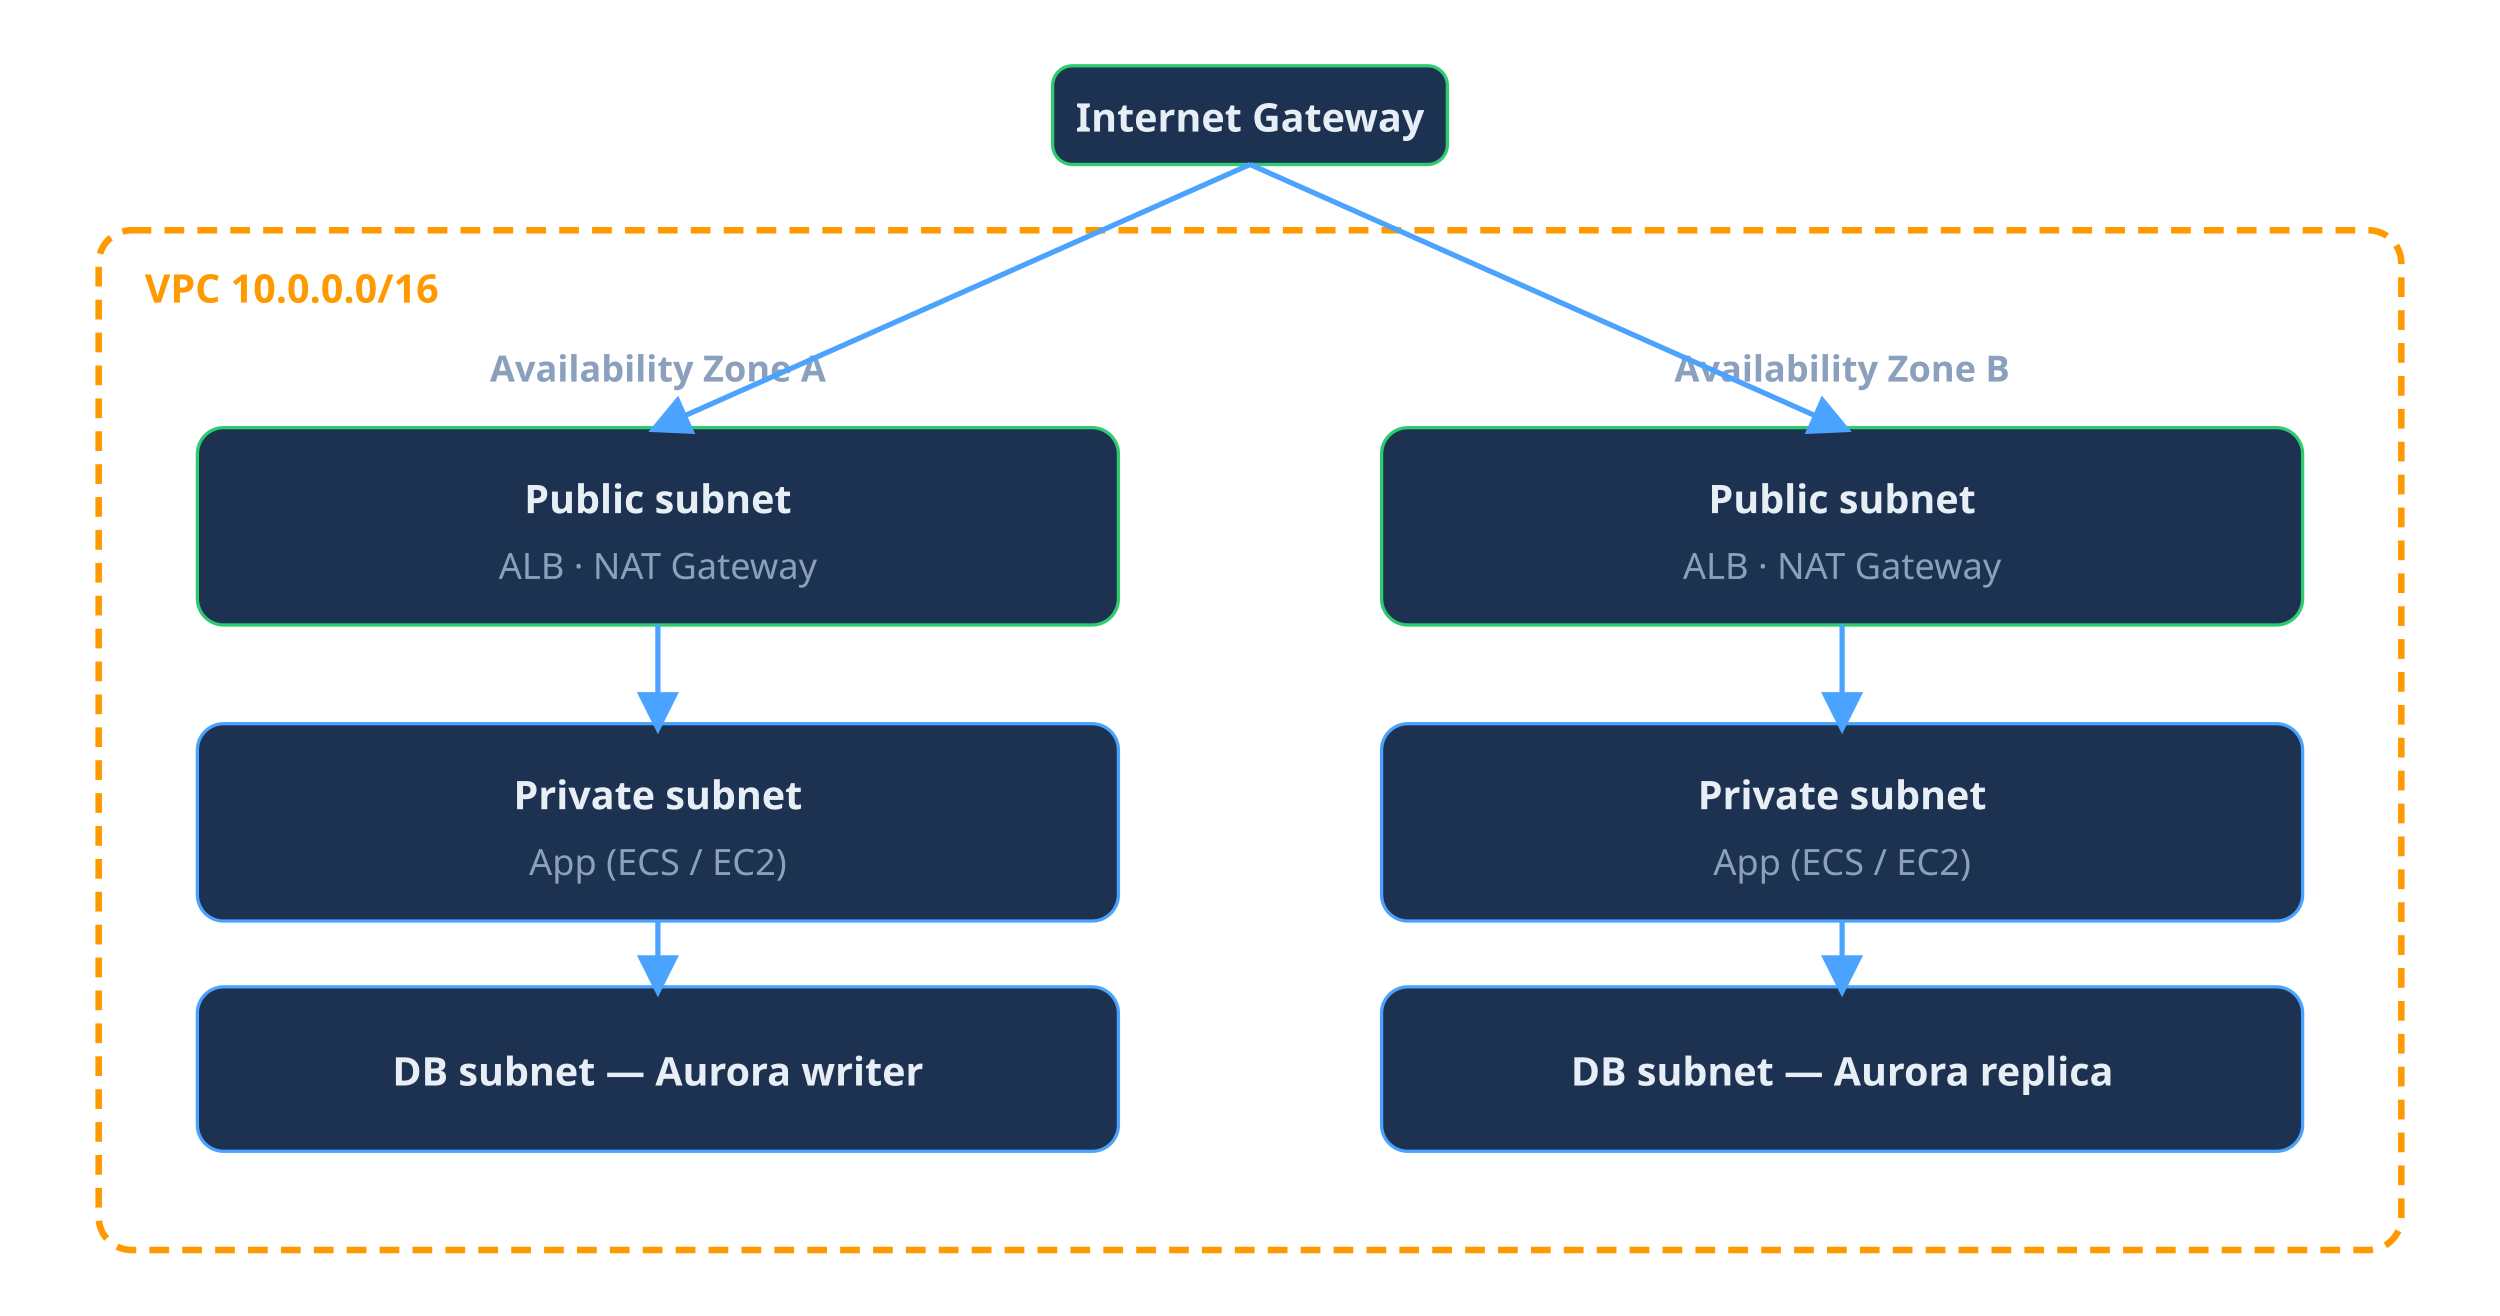
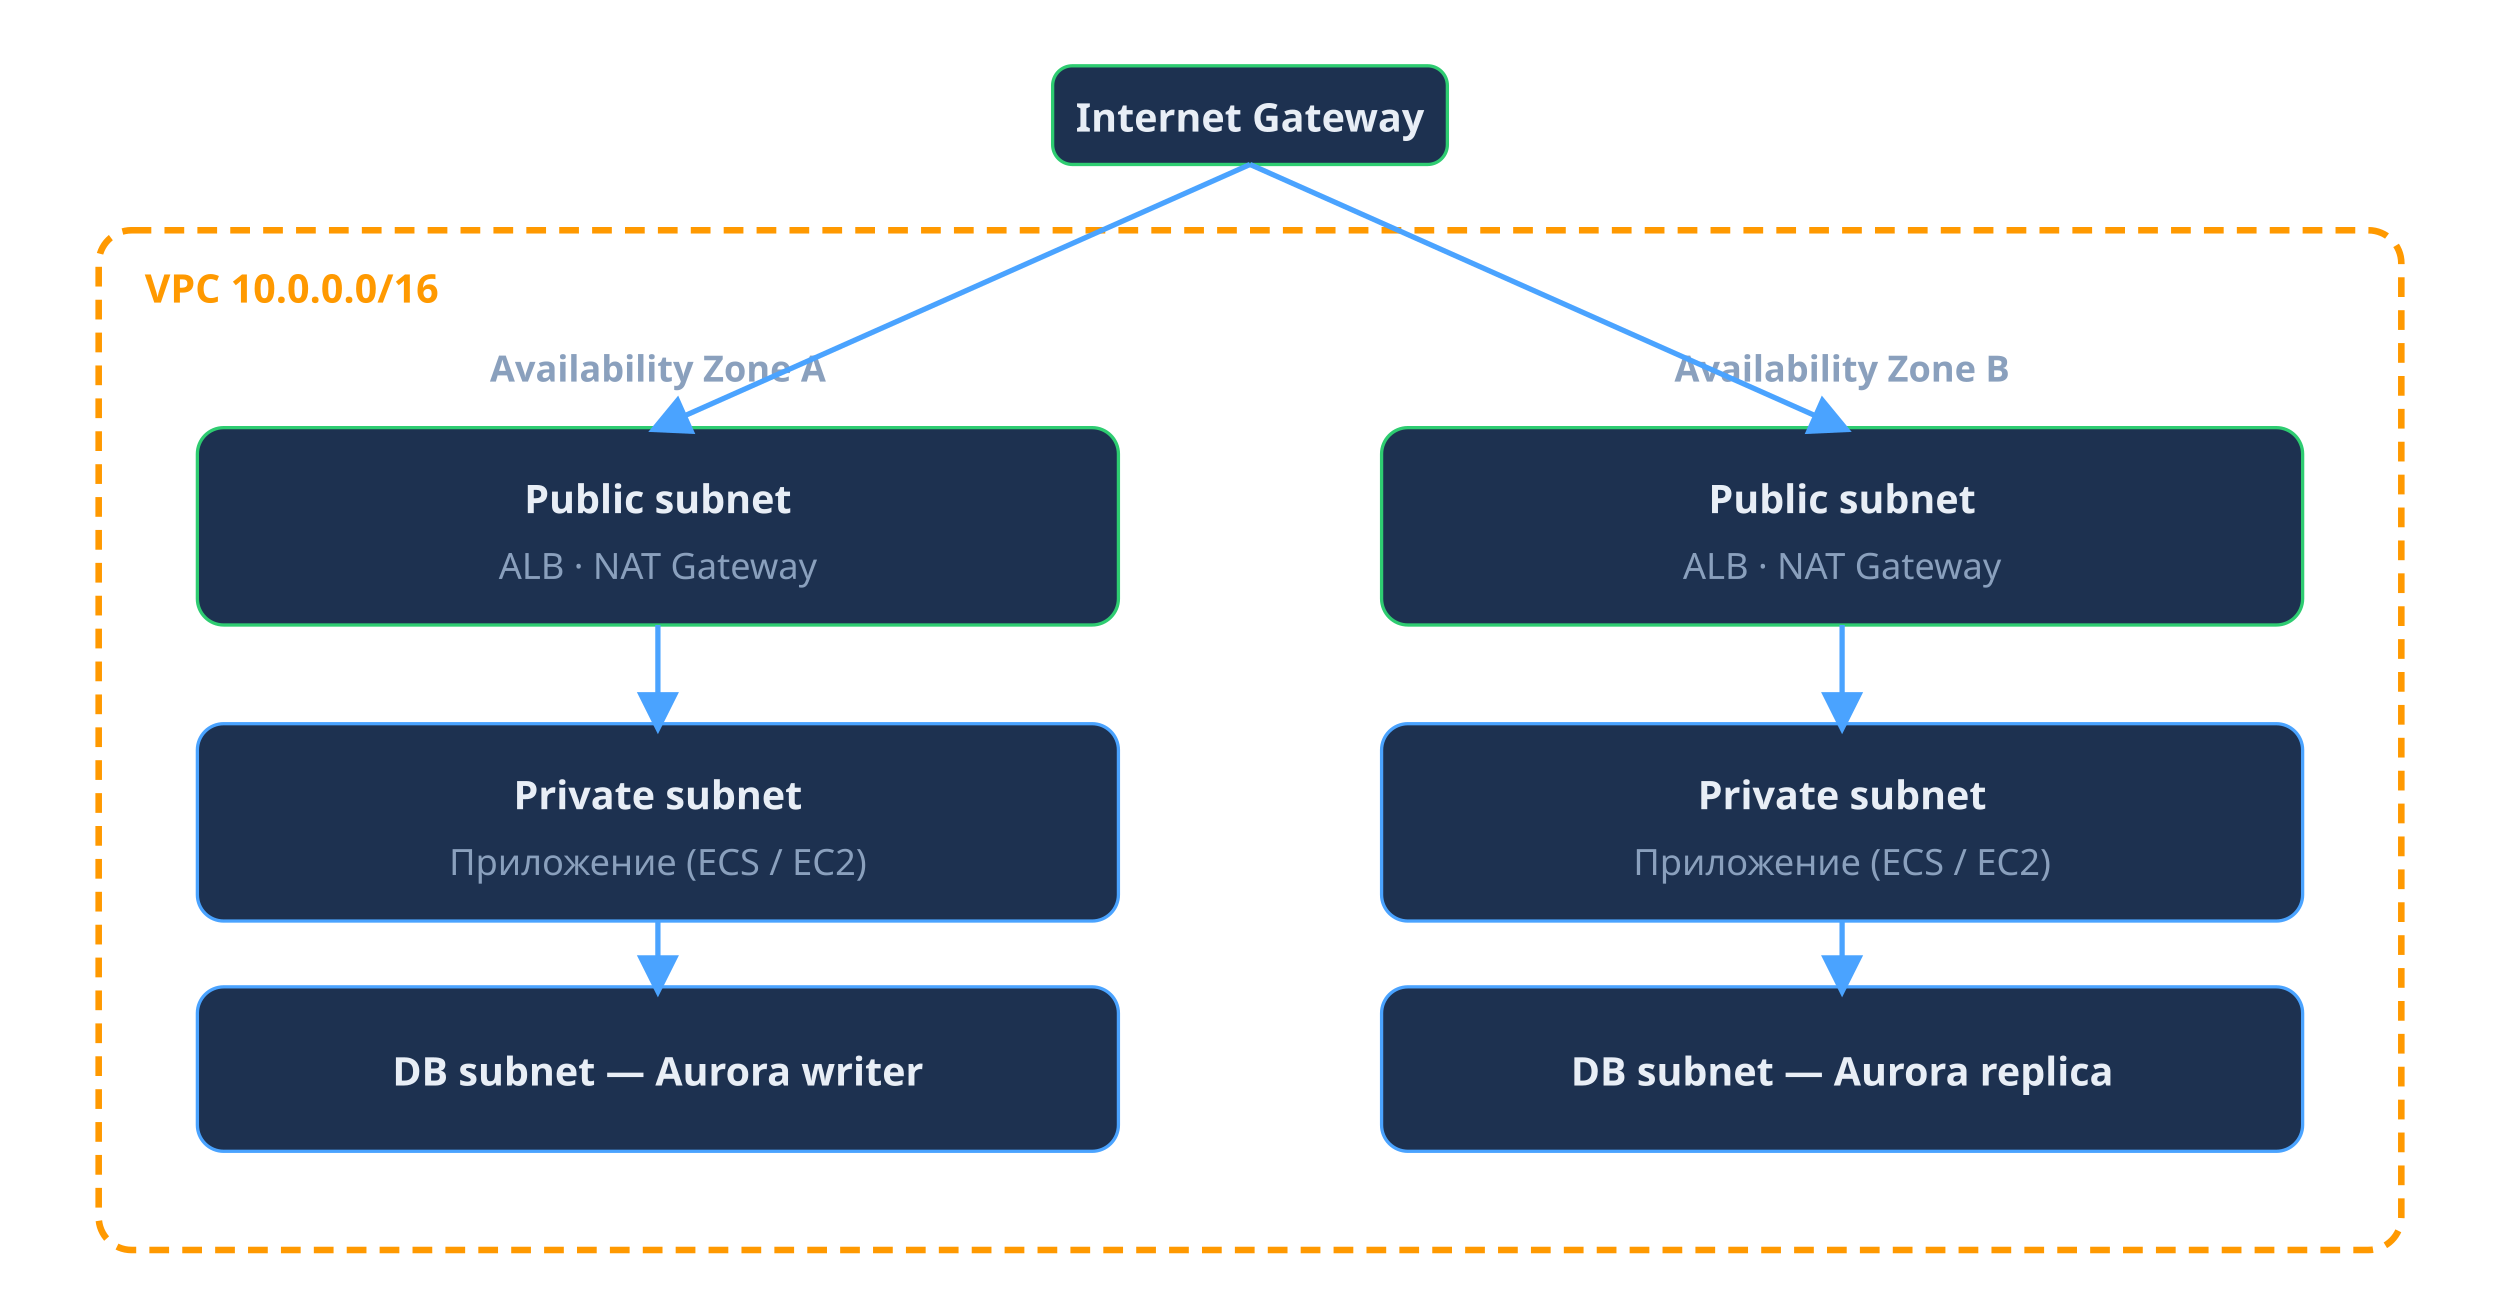
- <svg xmlns="http://www.w3.org/2000/svg" viewBox="0 0 760 400" role="img" aria-label="VPC with public and private subnets across two Availability Zones">
+ <svg xmlns="http://www.w3.org/2000/svg" viewBox="0 0 760 400" role="img" aria-label="VPC с public и private subnet в двух Availability Zone">
  <style>
    .vpc { fill: none; stroke: #ff9900; stroke-width: 2; stroke-dasharray: 6 4; }
    .az { fill: #16263d; stroke: #25395a; }
    .pub { fill: #1d3150; stroke: #2ecc71; }
    .priv { fill: #1d3150; stroke: #4aa3ff; }
    .nodet { fill: #e8eef6; font: 600 12px system-ui, sans-serif; text-anchor: middle; }
    .sub { fill: #8aa0bd; font: 11px system-ui, sans-serif; text-anchor: middle; }
    .lbl { fill: #ff9900; font: 700 12px system-ui, sans-serif; }
    .azlbl { fill: #8aa0bd; font: 600 11px system-ui, sans-serif; text-anchor: middle; }
    .flow { stroke: #4aa3ff; stroke-width: 1.6; fill: none; marker-end: url(#arr5); }
  </style>
  <defs>
    <marker id="arr5" markerWidth="8" markerHeight="8" refX="6" refY="4" orient="auto">
      <path d="M0,0 L8,4 L0,8 z" fill="#4aa3ff" />
    </marker>
  </defs>
  <rect class="pub" x="320" y="20" width="120" height="30" rx="6" />
  <text class="nodet" x="380" y="40">Internet Gateway</text>
  <rect class="vpc" x="30" y="70" width="700" height="310" rx="10" />
  <text x="44" y="92" class="lbl">VPC  10.0.0.0/16</text>
  <text x="200" y="116" class="azlbl">Availability Zone A</text>
  <text x="560" y="116" class="azlbl">Availability Zone B</text>
  <rect class="pub" x="60" y="130" width="280" height="60" rx="8" />
  <text class="nodet" x="200" y="156">Public subnet</text>
  <text class="sub" x="200" y="176">ALB · NAT Gateway</text>
  <rect class="priv" x="60" y="220" width="280" height="60" rx="8" />
  <text class="nodet" x="200" y="246">Private subnet</text>
-   <text class="sub" x="200" y="266">App (ECS / EC2)</text>
+   <text class="sub" x="200" y="266">Приложение (ECS / EC2)</text>
  <rect class="priv" x="60" y="300" width="280" height="50" rx="8" />
  <text class="nodet" x="200" y="330">DB subnet — Aurora writer</text>
  <rect class="pub" x="420" y="130" width="280" height="60" rx="8" />
  <text class="nodet" x="560" y="156">Public subnet</text>
  <text class="sub" x="560" y="176">ALB · NAT Gateway</text>
  <rect class="priv" x="420" y="220" width="280" height="60" rx="8" />
  <text class="nodet" x="560" y="246">Private subnet</text>
-   <text class="sub" x="560" y="266">App (ECS / EC2)</text>
+   <text class="sub" x="560" y="266">Приложение (ECS / EC2)</text>
  <rect class="priv" x="420" y="300" width="280" height="50" rx="8" />
  <text class="nodet" x="560" y="330">DB subnet — Aurora replica</text>
  <path class="flow" d="M380,50 L200,130" />
  <path class="flow" d="M380,50 L560,130" />
  <path class="flow" d="M200,190 L200,220" />
  <path class="flow" d="M560,190 L560,220" />
  <path class="flow" d="M200,280 L200,300" />
  <path class="flow" d="M560,280 L560,300" />
</svg>
